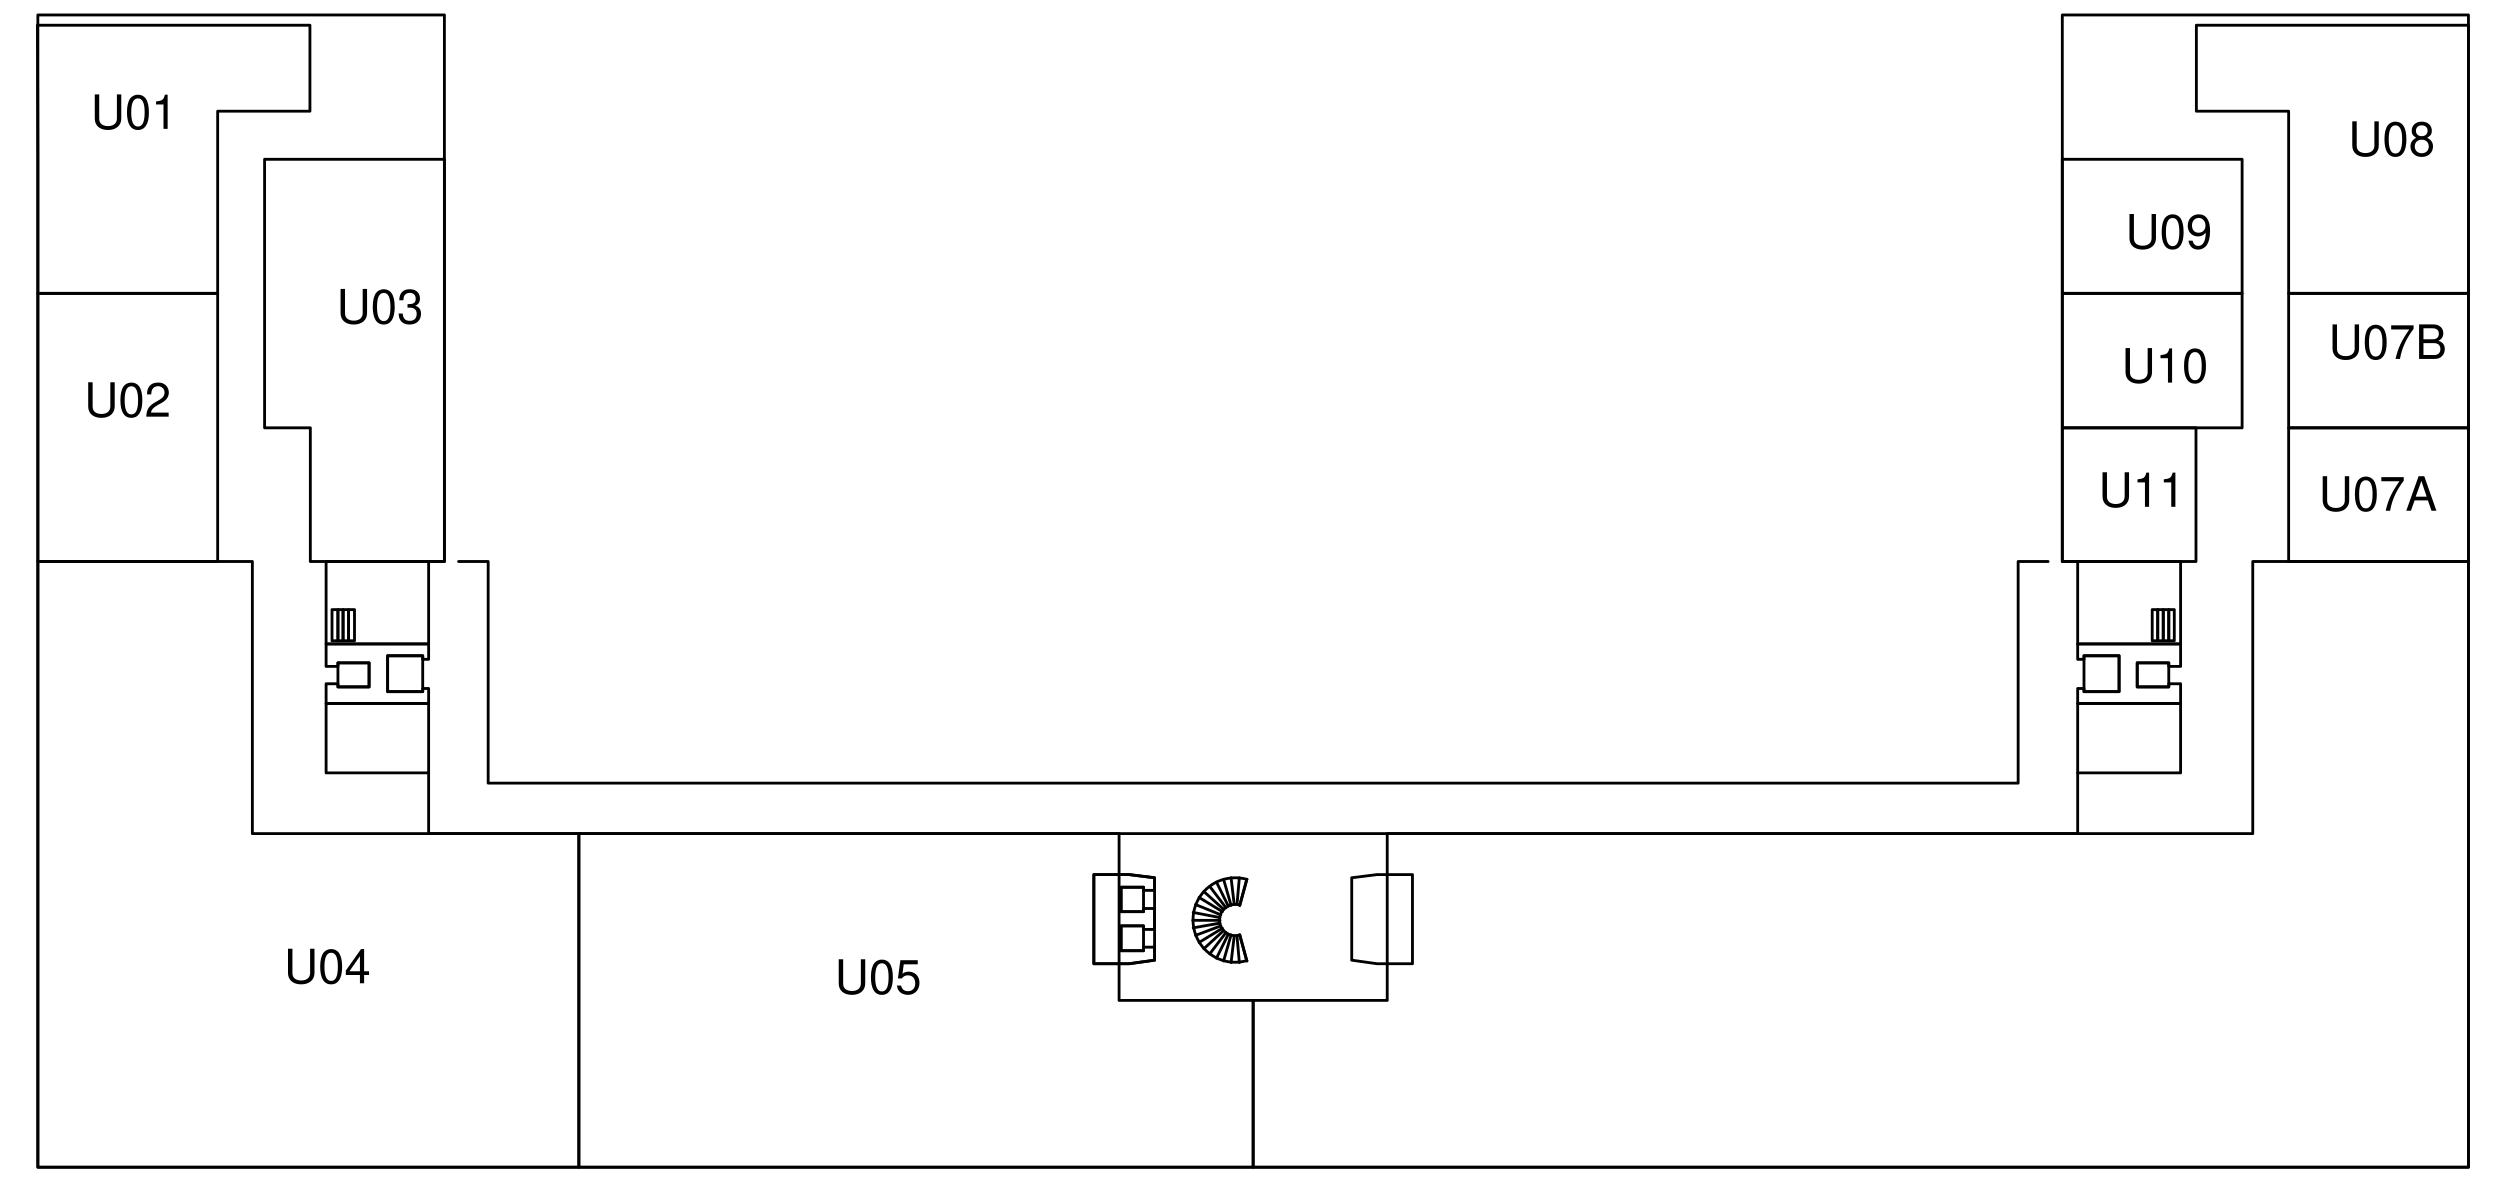
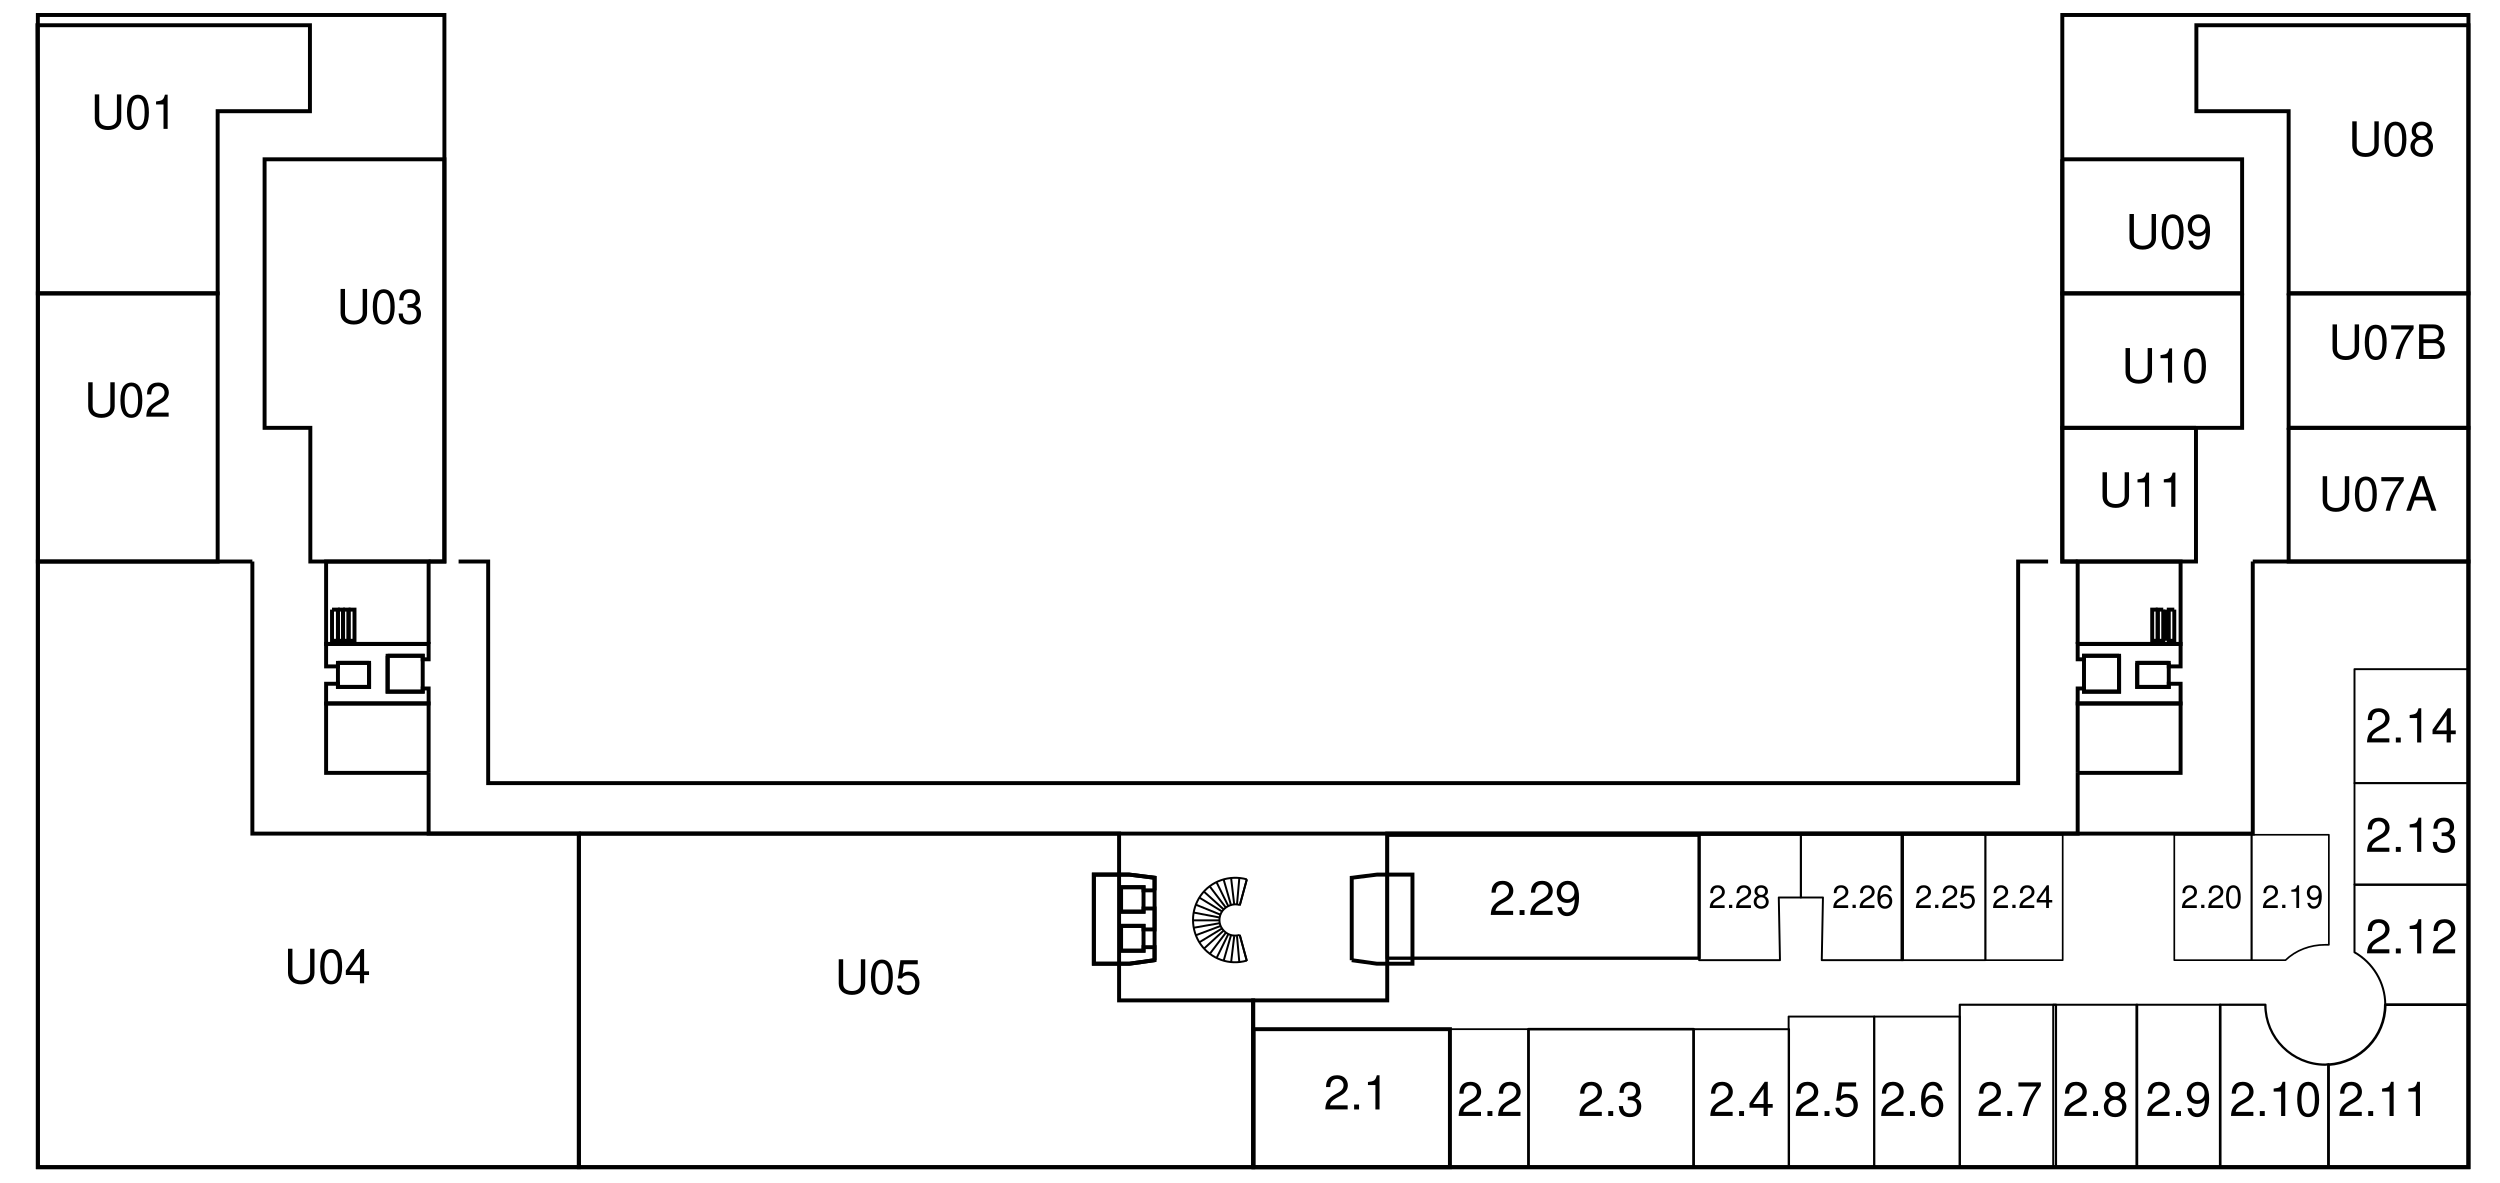
- <svg xmlns="http://www.w3.org/2000/svg" version="1.1" id="Layer_1" x="0px" y="0px" viewBox="-322 191 634 300" style="enable-background:new -322 191 634 300;" xml:space="preserve">
+ <svg xmlns="http://www.w3.org/2000/svg" version="1.1" id="Layer_1" x="0px" y="0px" viewBox="0 0 634 300" style="enable-background:new 0 0 634 300;" xml:space="preserve">
  <style type="text/css">
- 	.st0{fill:none;stroke:#000000;stroke-width:0.72;stroke-linecap:round;stroke-linejoin:round;stroke-miterlimit:10;}
- 	.st1{font-family:'Helvetica';}
- 	.st2{font-size:12px;}
+ 	.st0{fill:none;stroke:#000000;stroke-miterlimit:10;}
+ 	.st1{fill:none;stroke:#000000;stroke-width:0.5;stroke-miterlimit:10;}
+ 	.st2{font-family:'Helvetica';}
+ 	.st3{font-size:12px;}
+ 	.st4{display:none;}
+ 	.st5{display:inline;fill:none;stroke:#000000;stroke-miterlimit:10;}
+ 	.st6{display:inline;}
+ 	.st7{fill:none;stroke:#000000;stroke-width:0.456;stroke-linecap:round;stroke-linejoin:round;stroke-miterlimit:10;}
+ 	.st8{fill:none;stroke:#000000;stroke-width:0.66;stroke-linecap:round;stroke-linejoin:round;stroke-miterlimit:10;}
+ 	.st9{fill:none;stroke:#000000;stroke-width:0.501;stroke-linecap:round;stroke-linejoin:round;stroke-miterlimit:10;}
+ 	.st10{fill:none;stroke:#000000;stroke-width:0.496;stroke-linecap:round;stroke-linejoin:round;stroke-miterlimit:10;}
+ 	.st11{fill:none;stroke:#000000;stroke-width:0.547;stroke-linecap:round;stroke-linejoin:round;stroke-miterlimit:10;}
+ 	.st12{fill:none;stroke:#000000;stroke-width:0.51;stroke-linecap:round;stroke-linejoin:round;stroke-miterlimit:10;}
+ 	.st13{fill:none;stroke:#000000;stroke-width:0.581;stroke-linecap:round;stroke-linejoin:round;stroke-miterlimit:10;}
+ 	.st14{fill:none;stroke:#000000;stroke-width:0.66;stroke-linecap:round;stroke-linejoin:round;stroke-miterlimit:10;}
+ 	.st15{fill:none;stroke:#000000;stroke-width:0.511;stroke-linecap:round;stroke-linejoin:round;stroke-miterlimit:10;}
+ 	.st16{fill:none;stroke:#000000;stroke-width:0.47;stroke-linecap:round;stroke-linejoin:round;stroke-miterlimit:10;}
+ 	.st17{fill:none;stroke:#000000;stroke-width:0.498;stroke-linecap:round;stroke-linejoin:round;stroke-miterlimit:10;}
+ 	.st18{font-size:8px;}
+ 	.st19{fill:none;stroke:#000000;stroke-width:0.43;stroke-linecap:round;stroke-linejoin:round;stroke-miterlimit:10;}
+ 	.st20{fill:none;stroke:#000000;stroke-width:0.449;stroke-linecap:round;stroke-linejoin:round;stroke-miterlimit:10;}
+ 	.st21{fill:none;stroke:#000000;stroke-width:0.494;stroke-linecap:round;stroke-linejoin:round;stroke-miterlimit:10;}
+ 	.st22{fill:none;stroke:#000000;stroke-width:0.856;stroke-linecap:round;stroke-linejoin:round;stroke-miterlimit:10;}
</style>
-   <g id="outline">
-     <polyline class="st0" points="229.4,345.6 228,345.6 228,353.5 229.4,353.5 229.4,345.6  " />
-     <polyline class="st0" points="228,345.6 226.6,345.6 226.6,353.5 228,353.5 228,345.6  " />
-     <polyline class="st0" points="226.6,345.6 225.2,345.6 225.2,353.5 226.6,353.5 226.6,345.6  " />
-     <polyline class="st0" points="225.2,345.6 223.8,345.6 223.8,353.5 225.2,353.5 225.2,345.6  " />
-     <polyline class="st0" points="-37.7,416 -32,416 -32,422.2 -37.7,422.2 -37.7,416  " />
-     <polyline class="st0" points="220,359.1 228,359.1 228,365.2 220,365.2 220,359.1  " />
-     <polyline class="st0" points="215.4,357.3 206.5,357.3 206.5,366.4 215.4,366.4 215.4,357.3  " />
-     <line class="st0" x1="-7.6" y1="420.6" x2="-5.8" y2="414" />
-     <line class="st0" x1="-7.6" y1="428.1" x2="-5.8" y2="434.7" />
-     <line class="st0" x1="-7.6" y1="420.6" x2="-5.8" y2="414" />
-     <line class="st0" x1="-8.3" y1="420.4" x2="-7.7" y2="413.6" />
-     <line class="st0" x1="-9" y1="420.4" x2="-9.8" y2="413.6" />
-     <line class="st0" x1="-9.8" y1="420.6" x2="-11.7" y2="414" />
-     <line class="st0" x1="-10.5" y1="420.8" x2="-13.5" y2="414.7" />
-     <line class="st0" x1="-11.1" y1="421.2" x2="-15.2" y2="415.8" />
-     <line class="st0" x1="-11.7" y1="421.6" x2="-16.7" y2="417.1" />
-     <line class="st0" x1="-12" y1="422.2" x2="-17.9" y2="418.6" />
-     <line class="st0" x1="-12.4" y1="423" x2="-18.8" y2="420.4" />
-     <line class="st0" x1="-12.6" y1="423.7" x2="-19.4" y2="422.4" />
-     <line class="st0" x1="-12.6" y1="424.4" x2="-19.5" y2="424.4" />
-     <line class="st0" x1="-12.6" y1="425.1" x2="-19.4" y2="426.3" />
-     <line class="st0" x1="-12.4" y1="425.8" x2="-18.8" y2="428.2" />
-     <line class="st0" x1="-12" y1="426.4" x2="-17.9" y2="430" />
-     <line class="st0" x1="-11.7" y1="427" x2="-16.7" y2="431.6" />
-     <line class="st0" x1="-11.1" y1="427.5" x2="-15.2" y2="432.9" />
-     <line class="st0" x1="-10.5" y1="427.9" x2="-13.5" y2="434" />
-     <line class="st0" x1="-9.8" y1="428.1" x2="-11.7" y2="434.7" />
-     <line class="st0" x1="-9" y1="428.4" x2="-9.8" y2="435.1" />
-     <line class="st0" x1="-8.3" y1="428.4" x2="-7.7" y2="435.1" />
-     <line class="st0" x1="-7.6" y1="428.1" x2="-5.8" y2="434.7" />
-     <path class="st0" d="M-7.6,420.5c-1.6-0.5-3.4,0.2-4.4,1.5c-1,1.4-1,3.3,0,4.6c1,1.4,2.7,2,4.4,1.5" />
-     <path class="st0" d="M-5.8,414c-4.4-1.2-9.1,0.4-11.7,4.1c-2.6,3.7-2.6,8.7,0,12.4c2.6,3.7,7.3,5.4,11.7,4.1" />
-     <polyline class="st0" points="20.8,434.5 27.2,435.4 36.2,435.4 36.2,412.8 27.2,412.8 20.8,413.6 20.8,434.5  " />
-     <polyline class="st0" points="228,359.1 228,360 231,360 231,354.3 204.9,354.3 204.9,358.2 206.5,358.2 206.5,357.3 215.4,357.3    215.4,366.4 206.5,366.4 206.5,365.6 204.9,365.6 204.9,369.4 231,369.4 231,364.4 228,364.4 228,365.2 220,365.2 220,359.1    228,359.1  " />
-     <polyline class="st0" points="-37.7,432.1 -32,432.1 -32,425.8 -37.7,425.8 -37.7,432.1  " />
-     <polyline class="st0" points="-29.2,416.8 -29.2,413.6 -35.6,412.8 -44.6,412.8 -44.6,435.4 -35.6,435.4 -29.2,434.5 -29.2,431.2    -32,431.2 -32,432.1 -37.7,432.1 -37.7,425.8 -32,425.8 -32,426.7 -29.2,426.7 -29.2,421.4 -32,421.4 -32,422.2 -37.7,422.2    -37.7,416 -32,416 -32,416.8 -29.2,416.8  " />
-     <polyline class="st0" points="204.9,387 231,387 231,369.4 204.9,369.4 204.9,387  " />
-     <polyline class="st0" points="204.9,354.3 231,354.3 231,333.4 204.9,333.4 204.9,354.3  " />
-     <polyline class="st0" points="-237.8,345.6 -236.3,345.6 -236.3,353.5 -237.8,353.5 -237.8,345.6  " />
-     <polyline class="st0" points="-236.3,345.6 -235,345.6 -235,353.5 -236.3,353.5 -236.3,345.6  " />
-     <polyline class="st0" points="-235,345.6 -233.6,345.6 -233.6,353.5 -235,353.5 -235,345.6  " />
-     <polyline class="st0" points="-233.6,345.6 -232.1,345.6 -232.1,353.5 -233.6,353.5 -233.6,345.6  " />
-     <polyline class="st0" points="-228.4,359.1 -236.3,359.1 -236.3,365.2 -228.4,365.2 -228.4,359.1  " />
-     <polyline class="st0" points="-223.7,357.3 -214.8,357.3 -214.8,366.4 -223.7,366.4 -223.7,357.3  " />
-     <polyline class="st0" points="-29.2,434.5 -35.6,435.4 -44.6,435.4 -44.6,412.8 -35.6,412.8 -29.2,413.6 -29.2,434.5  " />
-     <polyline class="st0" points="-213.3,387 -213.3,402.4 204.9,402.4 204.9,387  " />
-     <polyline class="st0" points="-236.3,359.1 -236.3,360 -239.3,360 -239.3,354.3 -213.3,354.3 -213.3,358.2 -214.8,358.2    -214.8,357.3 -223.7,357.3 -223.7,366.4 -214.8,366.4 -214.8,365.6 -213.3,365.6 -213.3,369.4 -239.3,369.4 -239.3,364.4    -236.3,364.4 -236.3,365.2 -228.4,365.2 -228.4,359.1 -236.3,359.1  " />
-     <polyline class="st0" points="-213.3,387 -239.3,387 -239.3,369.4 -213.3,369.4 -213.3,387  " />
-     <polyline class="st0" points="-213.3,354.3 -239.3,354.3 -239.3,333.4 -213.3,333.4 -213.3,354.3  " />
-     <polyline class="st0" points="197.4,333.4 189.8,333.4 189.8,389.6 -198.2,389.6 -198.2,333.4 -205.7,333.4  " />
-     <polyline class="st0" points="204.9,333.4 201,333.4 201,194.8 304,194.8 304,487 -312.4,487 -312.4,194.8 -209.3,194.8    -209.3,333.4 -213.3,333.4  " />
-   </g>
-   <g id="F2U08">
-     <polygon class="st0" points="235,197.4 235,219.2 258.4,219.2 258.4,231.4 258.4,265.4 304,265.4 304,231.4 304,197.4  " />
-     <text transform="matrix(1 0 0 1 273.5195 230.5201)" class="st1 st2">U08</text>
-   </g>
-   <g id="F2U7B">
-     <polyline class="st0" points="258.4,265.4 304,265.4 304,299.5 258.4,299.5 258.4,265.4  " />
-     <text transform="matrix(1 0 0 1 268.5195 282.0201)" class="st1 st2">U07B</text>
-   </g>
-   <g id="F2U7A">
-     <polyline class="st0" points="258.4,299.5 304,299.5 304,333.4 258.4,333.4 258.4,299.5  " />
-     <text transform="matrix(1 0 0 1 266.0195 320.5201)" class="st1 st2">U07A</text>
-   </g>
-   <g id="F2U09">
-     <polyline class="st0" points="201,231.4 246.6,231.4 246.6,265.4 201,265.4 201,231.4  " />
-     <text transform="matrix(1 0 0 1 217.0195 254.0201)" class="st1 st2">U09</text>
-   </g>
-   <g id="F2U10">
-     <polyline class="st0" points="246.6,265.4 201,265.4 201,299.5 246.6,299.5 246.6,265.4  " />
-     <text transform="matrix(1 0 0 1 216.0195 288.0201)" class="st1 st2">U10</text>
-   </g>
-   <g id="F2U11">
-     <polyline class="st0" points="234.9,299.5 201,299.5 201,333.4 234.9,333.4 234.9,299.5  " />
-     <text transform="matrix(1 0 0 1 210.1865 319.5201)" class="st1 st2">U11</text>
-   </g>
-   <g id="F2U01">
-     <polygon class="st0" points="-312.5,197.4 -312.4,231.4 -312.4,265.4 -266.8,265.4 -266.8,231.4 -266.8,219.2 -243.4,219.2    -243.4,197.4  " />
-     <text transform="matrix(1 0 0 1 -298.98 223.6866)" class="st1 st2">U01</text>
-   </g>
-   <g id="F2U02">
-     <polygon class="st0" points="-312.4,265.4 -312.4,299.5 -312.4,333.4 -266.8,333.4 -266.8,299.5 -266.8,265.4  " />
-     <text transform="matrix(1 0 0 1 -300.647 296.6866)" class="st1 st2">U02</text>
-   </g>
-   <g id="F2U03">
-     <polygon class="st0" points="-254.9,231.4 -254.9,265.4 -254.9,299.5 -243.3,299.5 -243.3,333.4 -209.3,333.4 -209.3,299.5    -209.3,265.4 -209.3,231.4  " />
-     <text transform="matrix(1 0 0 1 -236.647 273.0201)" class="st1 st2">U03</text>
-   </g>
-   <g id="F2U04">
-     <polyline class="st0" points="-258,333.4 -312.4,333.4 -312.4,487 -175.2,487 -175.2,402.4 -258,402.4 -258,333.4  " />
-     <text transform="matrix(1 0 0 1 -249.98 440.3531)" class="st1 st2">U04</text>
-   </g>
-   <g id="F2U06">
-     <polyline class="st0" points="249.3,333.4 249.3,402.4 29.8,402.4 29.8,444.7 -4.2,444.7 -4.2,487 304,487 304,333.4 249.3,333.4     " />
-   </g>
-   <g id="F2U05">
-     <polyline class="st0" points="-175.2,402.4 -38.2,402.4 -38.2,444.7 -4.2,444.7 -4.2,487 -175.2,487 -175.2,402.4  " />
-     <text transform="matrix(1 0 0 1 -110.3135 443.0201)" class="st1 st2">U05</text>
+   <g id="Layer_1_1_">
+     <g id="outline">
+       <polyline class="st0" points="551.4,154.6 550,154.6 550,162.5 551.4,162.5 551.4,154.6   " />
+       <polyline points="550,154.6 548.6,154.6 548.6,162.5 550,162.5 550,154.6   " />
+       <polyline class="st0" points="548.6,154.6 547.2,154.6 547.2,162.5 548.6,162.5 548.6,154.6   " />
+       <polyline class="st0" points="547.2,154.6 545.8,154.6 545.8,162.5 547.2,162.5 547.2,154.6   " />
+       <polyline class="st0" points="284.3,225 290,225 290,231.2 284.3,231.2 284.3,225   " />
+       <polyline class="st0" points="542,168.1 550,168.1 550,174.2 542,174.2 542,168.1   " />
+       <polyline class="st0" points="537.4,166.3 528.5,166.3 528.5,175.4 537.4,175.4 537.4,166.3   " />
+       <line class="st1" x1="314.4" y1="229.6" x2="316.2" y2="223" />
+       <line class="st1" x1="314.4" y1="237.1" x2="316.2" y2="243.7" />
+       <line class="st1" x1="314.4" y1="229.6" x2="316.2" y2="223" />
+       <line class="st1" x1="313.7" y1="229.4" x2="314.3" y2="222.6" />
+       <line class="st1" x1="313" y1="229.4" x2="312.2" y2="222.6" />
+       <line class="st1" x1="312.2" y1="229.6" x2="310.3" y2="223" />
+       <line class="st1" x1="311.5" y1="229.8" x2="308.5" y2="223.7" />
+       <line class="st1" x1="310.9" y1="230.2" x2="306.8" y2="224.8" />
+       <line class="st1" x1="310.3" y1="230.6" x2="305.3" y2="226.1" />
+       <line class="st1" x1="310" y1="231.2" x2="304.1" y2="227.6" />
+       <line class="st1" x1="309.6" y1="232" x2="303.2" y2="229.4" />
+       <line class="st1" x1="309.4" y1="232.7" x2="302.6" y2="231.4" />
+       <line class="st1" x1="309.4" y1="233.4" x2="302.5" y2="233.4" />
+       <line class="st1" x1="309.4" y1="234.1" x2="302.6" y2="235.3" />
+       <line class="st1" x1="309.6" y1="234.8" x2="303.2" y2="237.2" />
+       <line class="st1" x1="310" y1="235.4" x2="304.1" y2="239" />
+       <line class="st1" x1="310.3" y1="236" x2="305.3" y2="240.6" />
+       <line class="st1" x1="310.9" y1="236.5" x2="306.8" y2="241.9" />
+       <line class="st1" x1="311.5" y1="236.9" x2="308.5" y2="243" />
+       <line class="st1" x1="312.2" y1="237.1" x2="310.3" y2="243.7" />
+       <line class="st1" x1="313" y1="237.4" x2="312.2" y2="244.1" />
+       <line class="st1" x1="313.7" y1="237.4" x2="314.3" y2="244.1" />
+       <line class="st1" x1="314.4" y1="237.1" x2="316.2" y2="243.7" />
+       <path class="st1" d="M314.4,229.5c-1.6-0.5-3.4,0.2-4.4,1.5c-1,1.4-1,3.3,0,4.6c1,1.4,2.7,2,4.4,1.5" />
+       <path class="st1" d="M316.2,223c-4.4-1.2-9.1,0.4-11.7,4.1s-2.6,8.7,0,12.4s7.3,5.4,11.7,4.1" />
+       <polyline class="st0" points="342.8,243.5 349.2,244.4 358.2,244.4 358.2,221.8 349.2,221.8 342.8,222.6 342.8,243.5   " />
+       <polyline class="st0" points="550,168.1 550,169 553,169 553,163.3 526.9,163.3 526.9,167.2 528.5,167.2 528.5,166.3 537.4,166.3     537.4,175.4 528.5,175.4 528.5,174.6 526.9,174.6 526.9,178.4 553,178.4 553,173.4 550,173.4 550,174.2 542,174.2 542,168.1     550,168.1   " />
+       <polyline class="st0" points="284.3,241.1 290,241.1 290,234.8 284.3,234.8 284.3,241.1   " />
+       <polyline class="st0" points="292.8,225.8 292.8,222.6 286.4,221.8 277.4,221.8 277.4,244.4 286.4,244.4 292.8,243.5 292.8,240.2     290,240.2 290,241.1 284.3,241.1 284.3,234.8 290,234.8 290,235.7 292.8,235.7 292.8,230.4 290,230.4 290,231.2 284.3,231.2     284.3,225 290,225 290,225.8 292.8,225.8   " />
+       <polyline class="st0" points="526.9,196 553,196 553,178.4 526.9,178.4 526.9,196   " />
+       <polyline class="st0" points="526.9,163.3 553,163.3 553,142.4 526.9,142.4 526.9,163.3   " />
+       <polyline class="st0" points="84.2,154.6 85.7,154.6 85.7,162.5 84.2,162.5 84.2,154.6   " />
+       <polyline class="st0" points="85.7,154.6 87,154.6 87,162.5 85.7,162.5 85.7,154.6   " />
+       <polyline class="st0" points="87,154.6 88.4,154.6 88.4,162.5 87,162.5 87,154.6   " />
+       <polyline class="st0" points="88.4,154.6 89.9,154.6 89.9,162.5 88.4,162.5 88.4,154.6   " />
+       <polyline class="st0" points="93.6,168.1 85.7,168.1 85.7,174.2 93.6,174.2 93.6,168.1   " />
+       <polyline class="st0" points="98.3,166.3 107.2,166.3 107.2,175.4 98.3,175.4 98.3,166.3   " />
+       <polyline class="st0" points="292.8,243.5 286.4,244.4 277.4,244.4 277.4,221.8 286.4,221.8 292.8,222.6 292.8,243.5   " />
+       <polyline class="st0" points="108.7,196 108.7,211.4 526.9,211.4 526.9,196   " />
+       <polyline class="st0" points="85.7,168.1 85.7,169 82.7,169 82.7,163.3 108.7,163.3 108.7,167.2 107.2,167.2 107.2,166.3     98.3,166.3 98.3,175.4 107.2,175.4 107.2,174.6 108.7,174.6 108.7,178.4 82.7,178.4 82.7,173.4 85.7,173.4 85.7,174.2 93.6,174.2     93.6,168.1 85.7,168.1   " />
+       <polyline class="st0" points="108.7,196 82.7,196 82.7,178.4 108.7,178.4 108.7,196   " />
+       <polyline class="st0" points="108.7,163.3 82.7,163.3 82.7,142.4 108.7,142.4 108.7,163.3   " />
+       <polyline class="st0" points="519.4,142.4 511.8,142.4 511.8,198.6 123.8,198.6 123.8,142.4 116.3,142.4   " />
+       <polyline class="st0" points="526.9,142.4 523,142.4 523,3.8 626,3.8 626,296 9.6,296 9.6,3.8 112.7,3.8 112.7,142.4 108.7,142.4       " />
+     </g>
+     <g id="F2U08">
+       <polygon class="st0" points="557,6.4 557,28.2 580.4,28.2 580.4,40.4 580.4,74.4 626,74.4 626,40.4 626,6.4   " />
+       <text transform="matrix(1 0 0 1 595.5195 39.5201)" class="st2 st3">U08</text>
+     </g>
+     <g id="F2U7B" class="st4">
+       <polyline class="st5" points="580.4,74.4 626,74.4 626,108.5 580.4,108.5 580.4,74.4   " />
+       <text transform="matrix(1 0 0 1 590.5195 91.0201)" class="st6 st2 st3">U07B</text>
+     </g>
+     <g id="F2U7A" class="st4">
+       <polyline class="st5" points="580.4,108.5 626,108.5 626,142.4 580.4,142.4 580.4,108.5   " />
+       <text transform="matrix(1 0 0 1 588.0195 129.5201)" class="st6 st2 st3">U07A</text>
+     </g>
+     <g id="F2U07">
+       <g id="F2U7B_1_">
+         <polyline class="st0" points="580.4,74.4 626,74.4 626,108.5 580.4,108.5 580.4,74.4    " />
+         <text transform="matrix(1 0 0 1 590.5195 91.0201)" class="st2 st3">U07B</text>
+       </g>
+       <g id="F2U7A_1_">
+         <polyline class="st0" points="580.4,108.5 626,108.5 626,142.4 580.4,142.4 580.4,108.5    " />
+         <text transform="matrix(1 0 0 1 588.0195 129.5201)" class="st2 st3">U07A</text>
+       </g>
+     </g>
+     <g id="F2U09">
+       <polyline class="st0" points="523,40.4 568.6,40.4 568.6,74.4 523,74.4 523,40.4   " />
+       <text transform="matrix(1 0 0 1 539.0195 63.0201)" class="st2 st3">U09</text>
+     </g>
+     <g id="F2U10">
+       <polyline class="st0" points="568.6,74.4 523,74.4 523,108.5 568.6,108.5 568.6,74.4   " />
+       <text transform="matrix(1 0 0 1 538.0195 97.0201)" class="st2 st3">U10</text>
+     </g>
+     <g id="F2U11">
+       <polyline class="st0" points="556.9,108.5 523,108.5 523,142.4 556.9,142.4 556.9,108.5   " />
+       <text transform="matrix(1 0 0 1 532.1865 128.5201)" class="st2 st3">U11</text>
+     </g>
+     <g id="F2U01">
+       <polygon class="st0" points="9.5,6.4 9.6,40.4 9.6,74.4 55.2,74.4 55.2,40.4 55.2,28.2 78.6,28.2 78.6,6.4   " />
+       <text transform="matrix(1 0 0 1 23.02 32.6866)" class="st2 st3">U01</text>
+     </g>
+     <g id="F2U02">
+       <polygon class="st0" points="9.6,74.4 9.6,108.5 9.6,142.4 55.2,142.4 55.2,108.5 55.2,74.4   " />
+       <text transform="matrix(1 0 0 1 21.353 105.6866)" class="st2 st3">U02</text>
+     </g>
+     <g id="F2U03">
+       <polygon class="st0" points="67.1,40.4 67.1,74.4 67.1,108.5 78.7,108.5 78.7,142.4 112.7,142.4 112.7,108.5 112.7,74.4     112.7,40.4   " />
+       <text transform="matrix(1 0 0 1 85.353 82.0201)" class="st2 st3">U03</text>
+     </g>
+     <g id="F2U06">
+       <polyline class="st0" points="571.3,142.4 571.3,211.4 351.8,211.4 351.8,253.7 317.8,253.7 317.8,296 626,296 626,142.4     571.3,142.4   " />
+     </g>
+     <g id="F2U04" class="st4">
+       <polyline class="st5" points="64,142.4 9.6,142.4 9.6,296 146.8,296 146.8,211.4 64,211.4 64,142.4   " />
+       <text transform="matrix(1 0 0 1 72.02 249.3531)" class="st6 st2 st3">U04</text>
+     </g>
+     <g id="F2U05" class="st4">
+       <polyline class="st5" points="146.8,211.4 283.8,211.4 283.8,253.7 317.8,253.7 317.8,296 146.8,296 146.8,211.4   " />
+       <text transform="matrix(1 0 0 1 211.6865 252.0201)" class="st6 st2 st3">U05</text>
+     </g>
+     <g id="F2U04U05">
+       <g id="F2U04_1_">
+         <polyline class="st0" points="64,142.4 9.6,142.4 9.6,296 146.8,296 146.8,211.4 64,211.4 64,142.4    " />
+         <text transform="matrix(1 0 0 1 72.02 249.3531)" class="st2 st3">U04</text>
+       </g>
+       <g id="F2U05_1_">
+         <polyline class="st0" points="146.8,211.4 283.8,211.4 283.8,253.7 317.8,253.7 317.8,296 146.8,296 146.8,211.4    " />
+         <text transform="matrix(1 0 0 1 211.6865 252.0201)" class="st2 st3">U05</text>
+       </g>
+     </g>
+     <g id="F221">
+       <rect id="_x3C_Path_x3E_" x="317.9" y="261" class="st0" width="49.8" height="35" />
+       <text id="_x32_.2" transform="matrix(1 0 0 1 335.6865 281.3535)" class="st2 st3">2.1</text>
+     </g>
+     <g id="F222">
+       <rect id="_x3C_Path_x3E__1_" x="367.7" y="261" class="st7" width="20" height="35" />
+       <text id="_x32_.2_1_" transform="matrix(1 0 0 1 369.5032 283.0201)" class="st2 st3">2.2</text>
+     </g>
+     <g id="F223">
+       <rect id="_x3C_Path_x3E__2_" x="387.6" y="261" class="st8" width="41.9" height="35" />
+       <text id="_x32_.2_2_" transform="matrix(1 0 0 1 400.136 283.0197)" class="st2 st3">2.3</text>
+     </g>
+     <g id="F224">
+       <rect id="_x3C_Path_x3E__3_" x="429.5" y="261" class="st9" width="24.2" height="35" />
+       <text id="_x32_.2_3_" transform="matrix(1 0 0 1 433.3196 283.0199)" class="st2 st3">2.4</text>
+     </g>
+     <g id="F225">
+       <rect id="_x3C_Path_x3E__4_" x="453.6" y="257.8" class="st10" width="21.7" height="38.2" />
+       <text id="_x32_.2_4_" transform="matrix(1 0 0 1 454.9862 283.0199)" class="st2 st3">2.5</text>
+     </g>
+     <g id="F226">
+       <rect id="_x3C_Path_x3E__5_" x="475.3" y="257.8" class="st10" width="21.7" height="38.2" />
+       <text id="_x32_.2_5_" transform="matrix(1 0 0 1 476.6528 283.0199)" class="st2 st3">2.6</text>
+     </g>
+     <g id="F227">
+       <rect id="_x3C_Path_x3E__6_" x="497" y="254.8" class="st11" width="24.4" height="41.2" />
+       <text id="_x32_.2_6_" transform="matrix(1 0 0 1 501.3195 283.0199)" class="st2 st3">2.7</text>
+     </g>
+     <g id="F228">
+       <rect id="_x3C_Path_x3E__7_" x="520.7" y="254.8" class="st12" width="21.3" height="41.2" />
+       <text id="_x32_.2_7_" transform="matrix(1 0 0 1 523.0906 283.0199)" class="st2 st3">2.8</text>
+     </g>
+     <g id="F229">
+       <rect id="_x3C_Path_x3E__8_" x="541.8" y="254.8" class="st12" width="21.3" height="41.2" />
+       <text id="_x32_.2_8_" transform="matrix(1 0 0 1 544.1179 283.0199)" class="st2 st3">2.9</text>
+     </g>
+     <g id="F2210">
+       <path class="st13" d="M589.7,270c-8.4,0-15.2-6.8-15.2-15.2H563V296h27.5v-26.1C590.2,269.9,590,270,589.7,270z" />
+       <text id="_x32_.2_9_" transform="matrix(1 0 0 1 565.3733 283.0199)" class="st2 st3">2.10</text>
+     </g>
+     <g id="F2211">
+       <text id="_x32_.2_10_" transform="matrix(1 0 0 1 592.8651 283.0199)" class="st2 st3">2.11</text>
+       <path class="st14" d="M604.9,254.8c0,8.1-6.4,14.7-14.4,15.2v26H626v-41.2H604.9z" />
+     </g>
+     <g id="F2212">
+       <text id="_x32_.2_11_" transform="matrix(1 0 0 1 599.8651 241.7751)" class="st2 st3">2.12</text>
+       <path class="st15" d="M597.1,224.3v17.2c4.6,2.6,7.8,7.6,7.8,13.3H626v-30.4h-28.9V224.3z" />
+     </g>
+     <g id="F2213">
+       <rect id="_x3C_Path_x3E__12_" x="597.1" y="198.6" class="st16" width="28.9" height="25.7" />
+       <text id="_x32_.2_12_" transform="matrix(1 0 0 1 599.8651 216.0301)" class="st2 st3">2.13</text>
+     </g>
+     <g id="F2214">
+       <rect id="_x3C_Path_x3E__13_" x="597.1" y="169.7" class="st17" width="28.9" height="28.9" />
+       <text id="_x32_.2_13_" transform="matrix(1 0 0 1 599.8651 188.285)" class="st2 st3">2.14</text>
+     </g>
+     <g id="F2219">
+       <text id="_x32_.2_14_" transform="matrix(1 0 0 1 573.6003 230.2768)" class="st2 st18">2.19</text>
+       <path class="st19" d="M589.7,239.6c0.3,0,0.6,0,0.9,0v-27.9H571v31.8h8.6C582.2,241,585.8,239.6,589.7,239.6z" />
+     </g>
+     <g id="F2220">
+       <rect id="_x3C_Path_x3E__15_" x="551.4" y="211.7" class="st19" width="19.6" height="31.8" />
+       <text id="_x32_.2_15_" transform="matrix(1 0 0 1 553.0597 230.2768)" class="st2 st18">2.20</text>
+     </g>
+     <g id="F2224">
+       <rect id="_x3C_Path_x3E__16_" x="503.5" y="211.7" class="st19" width="19.6" height="31.8" />
+       <text id="_x32_.2_16_" transform="matrix(1 0 0 1 505.1713 230.2768)" class="st2 st18">2.24</text>
+     </g>
+     <g id="F2225">
+       <rect id="_x3C_Path_x3E__17_" x="482.2" y="211.7" class="st20" width="21.3" height="31.8" />
+       <text id="_x32_.2_17_" transform="matrix(1 0 0 1 485.5924 230.2768)" class="st2 st18">2.25</text>
+     </g>
+     <g id="F2226">
+       <polygon id="_x3C_Path_x3E__18_" class="st21" points="482.6,243.5 462,243.5 462.3,227.6 456.7,227.6 456.7,211.7 482.6,211.7       " />
+       <text id="_x32_.2_18_" transform="matrix(1 0 0 1 464.6442 230.2768)" class="st2 st18">2.26</text>
+     </g>
+     <g id="F2228">
+       <polygon id="_x3C_Path_x3E__9_" class="st21" points="430.9,243.5 451.4,243.5 451.1,227.6 456.7,227.6 456.7,211.7 430.9,211.7       " />
+       <text id="_x32_.2_19_" transform="matrix(1 0 0 1 433.3197 230.2772)" class="st2 st18">2.28</text>
+     </g>
+     <g id="F2229">
+       <rect id="_x3C_Path_x3E__10_" x="351.8" y="211.8" class="st22" width="79.1" height="31.2" />
+       <text id="_x32_.2_20_" transform="matrix(1 0 0 1 377.65 232.0501)" class="st2 st3">2.29</text>
+     </g>
  </g>
</svg>
